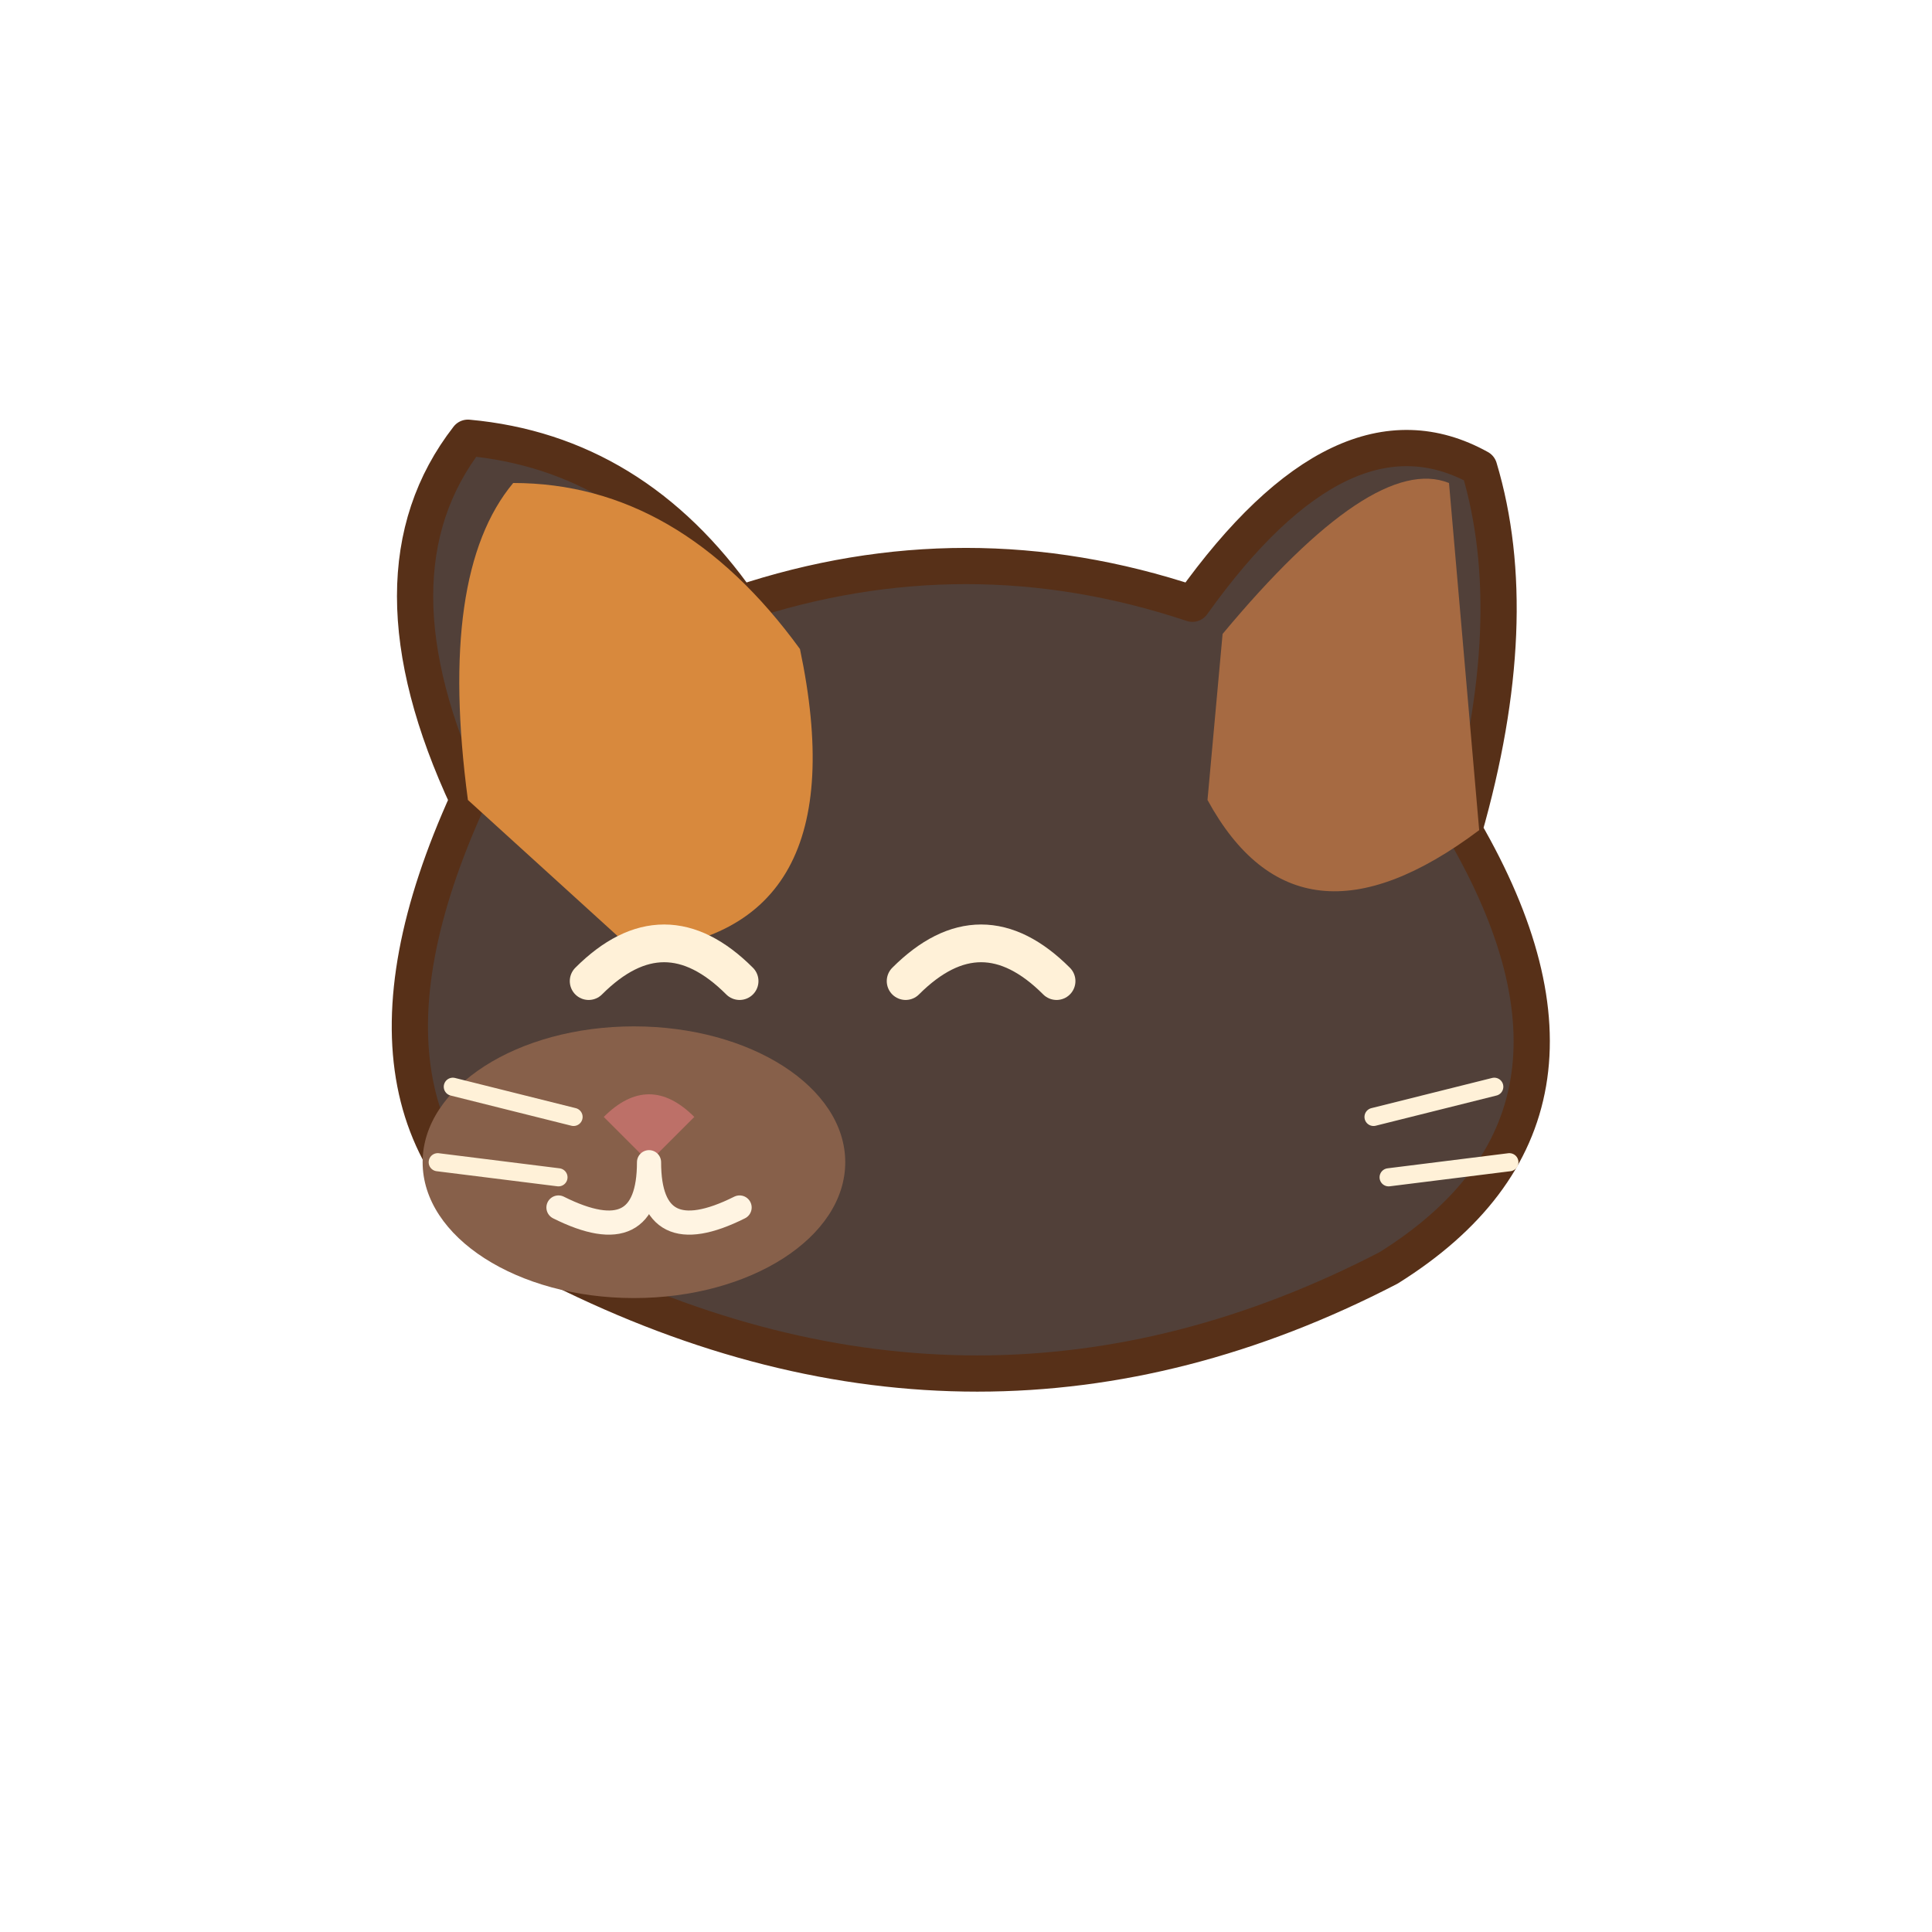
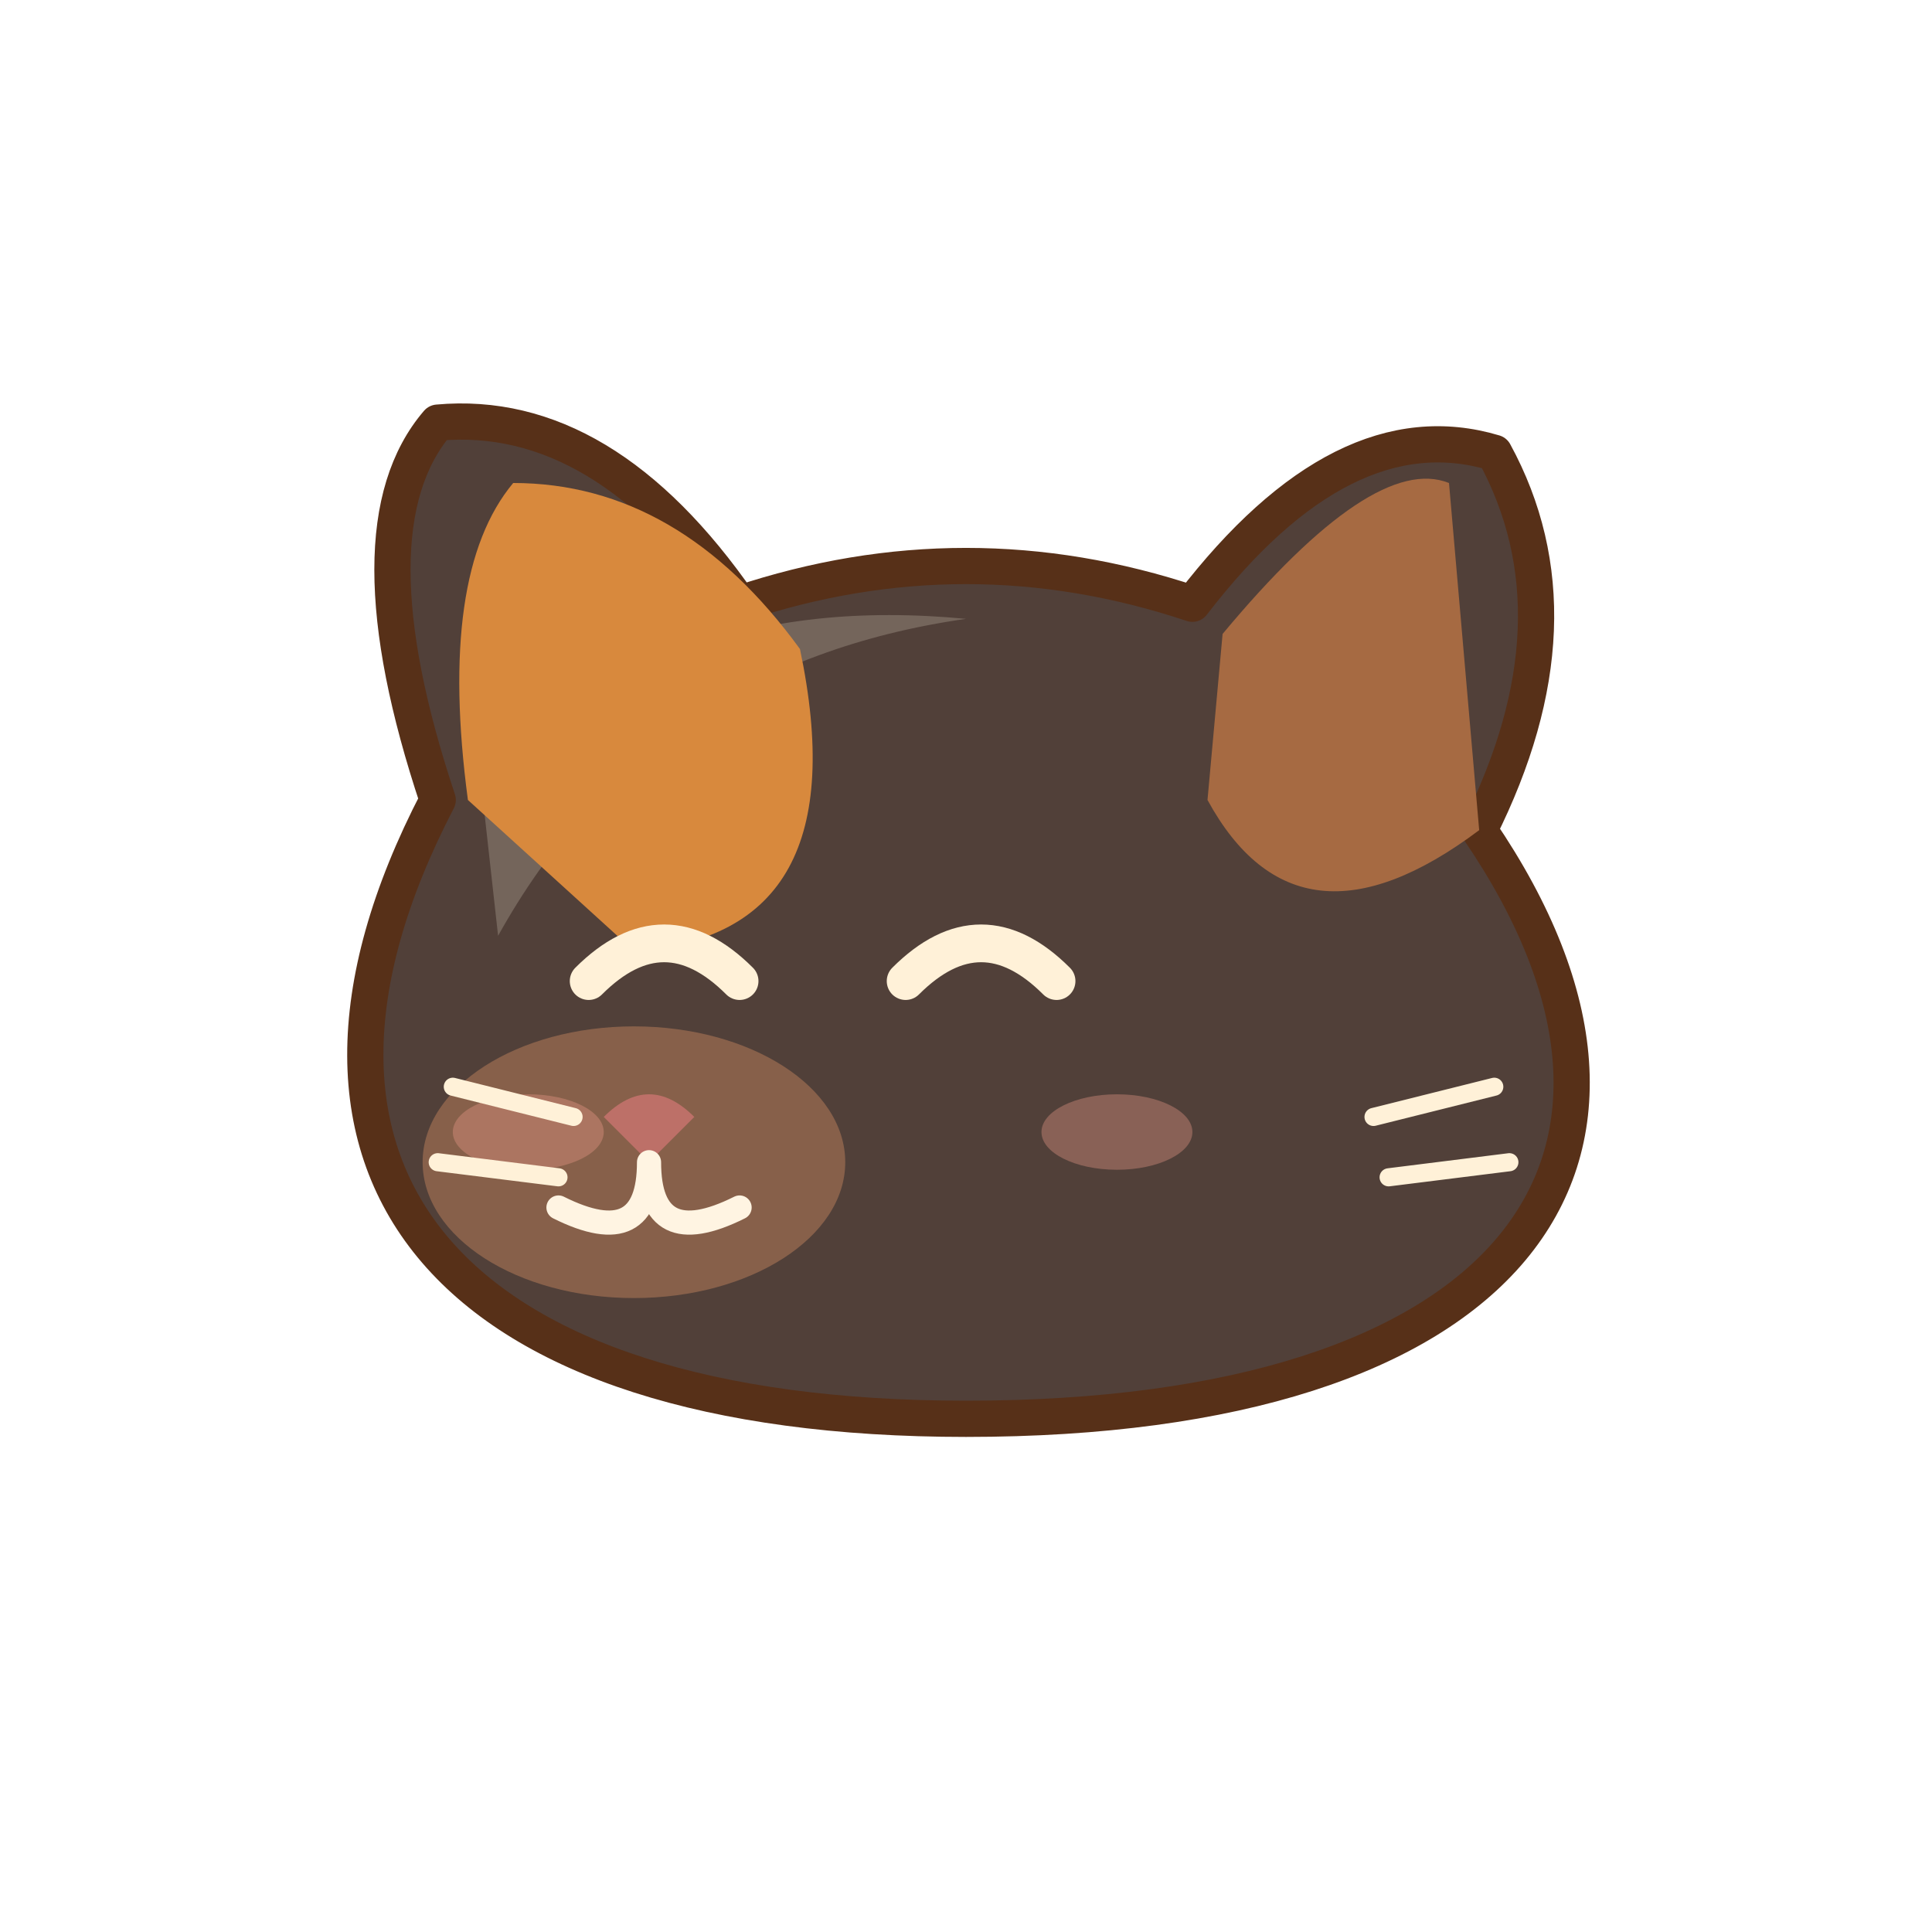
<svg xmlns="http://www.w3.org/2000/svg" width="128" height="128" viewBox="0 0 128 128">
  <g stroke-linecap="round" stroke-linejoin="round">
-     <path d="M31 53 Q24 38 31 29 Q42 30 49 40 Q64 35 79 40 Q89 26 98 31 Q101 41 97 55 Q108 74 92 84 Q65 98 37 84 Q21 75 31 53 Z" fill="#514039" stroke="#573018" stroke-width="2.4" />
+     <path d="M29 53 Q23 35 29 28 Q40 27 49 40 Q64 35 79 40 Q89 27 99 30 Q105 41 98 55 C113 77 100 94 64 94 C30 94 16 78 29 53 Z" fill="#514039" stroke="#573018" stroke-width="2.4" />
+     <g opacity="0.2">
+       <path d="M32 53 Q43 39 64 41 Q43 44 33 62 Z" fill="#FFF9E3" stroke="none" stroke-width="2.4" />
+     </g>
    <path d="M32 36 L36 50 L44 43 Z" fill="#B67F73" stroke="none" stroke-width="2.4" />
    <path d="M94 36 L83 44 L94 50 Z" fill="#B67F73" stroke="none" stroke-width="2.4" />
    <path d="M31 53 Q29 38 34 32 Q45 32 53 43 Q57 62 42 63 Z" fill="#D8893D" stroke="none" stroke-width="2.4" />
    <path d="M81 42 Q91 30 96 32 L98 55 Q86 64 80 53 Z" fill="#A66A42" stroke="none" stroke-width="2.4" />
    <ellipse cx="41" cy="75" rx="8" ry="5" fill="#D8893D" stroke="none" stroke-width="2.4" />
    <ellipse cx="42" cy="77" rx="14" ry="9" fill="#87604A" stroke="none" stroke-width="2.4" />
+     <g opacity="0.35">
+       <ellipse cx="35" cy="75" rx="5" ry="2.5" fill="#F29D8B" stroke="none" stroke-width="2.4" />
+       <ellipse cx="74" cy="75" rx="5" ry="2.5" fill="#F29D8B" stroke="none" stroke-width="2.4" />
+     </g>
    <path d="M39 65 Q44 60 49 65" fill="none" stroke="#FFF1D8" stroke-width="2.5" />
    <path d="M60 65 Q65 60 70 65" fill="none" stroke="#FFF1D8" stroke-width="2.5" />
    <path d="M40 74 Q43 71 46 74 L43 77 Z" fill="#BD7068" stroke="none" stroke-width="2.4" />
    <path d="M43 77 Q43 83 37 80 M43 77 Q43 83 49 80" fill="none" stroke="#FFF4E2" stroke-width="1.6" />
    <path d="M30 72 L38 74 M29 77 L37 78 M91 74 L99 72 M92 78 L100 77" fill="none" stroke="#FFF1D8" stroke-width="1.2" />
  </g>
</svg>
